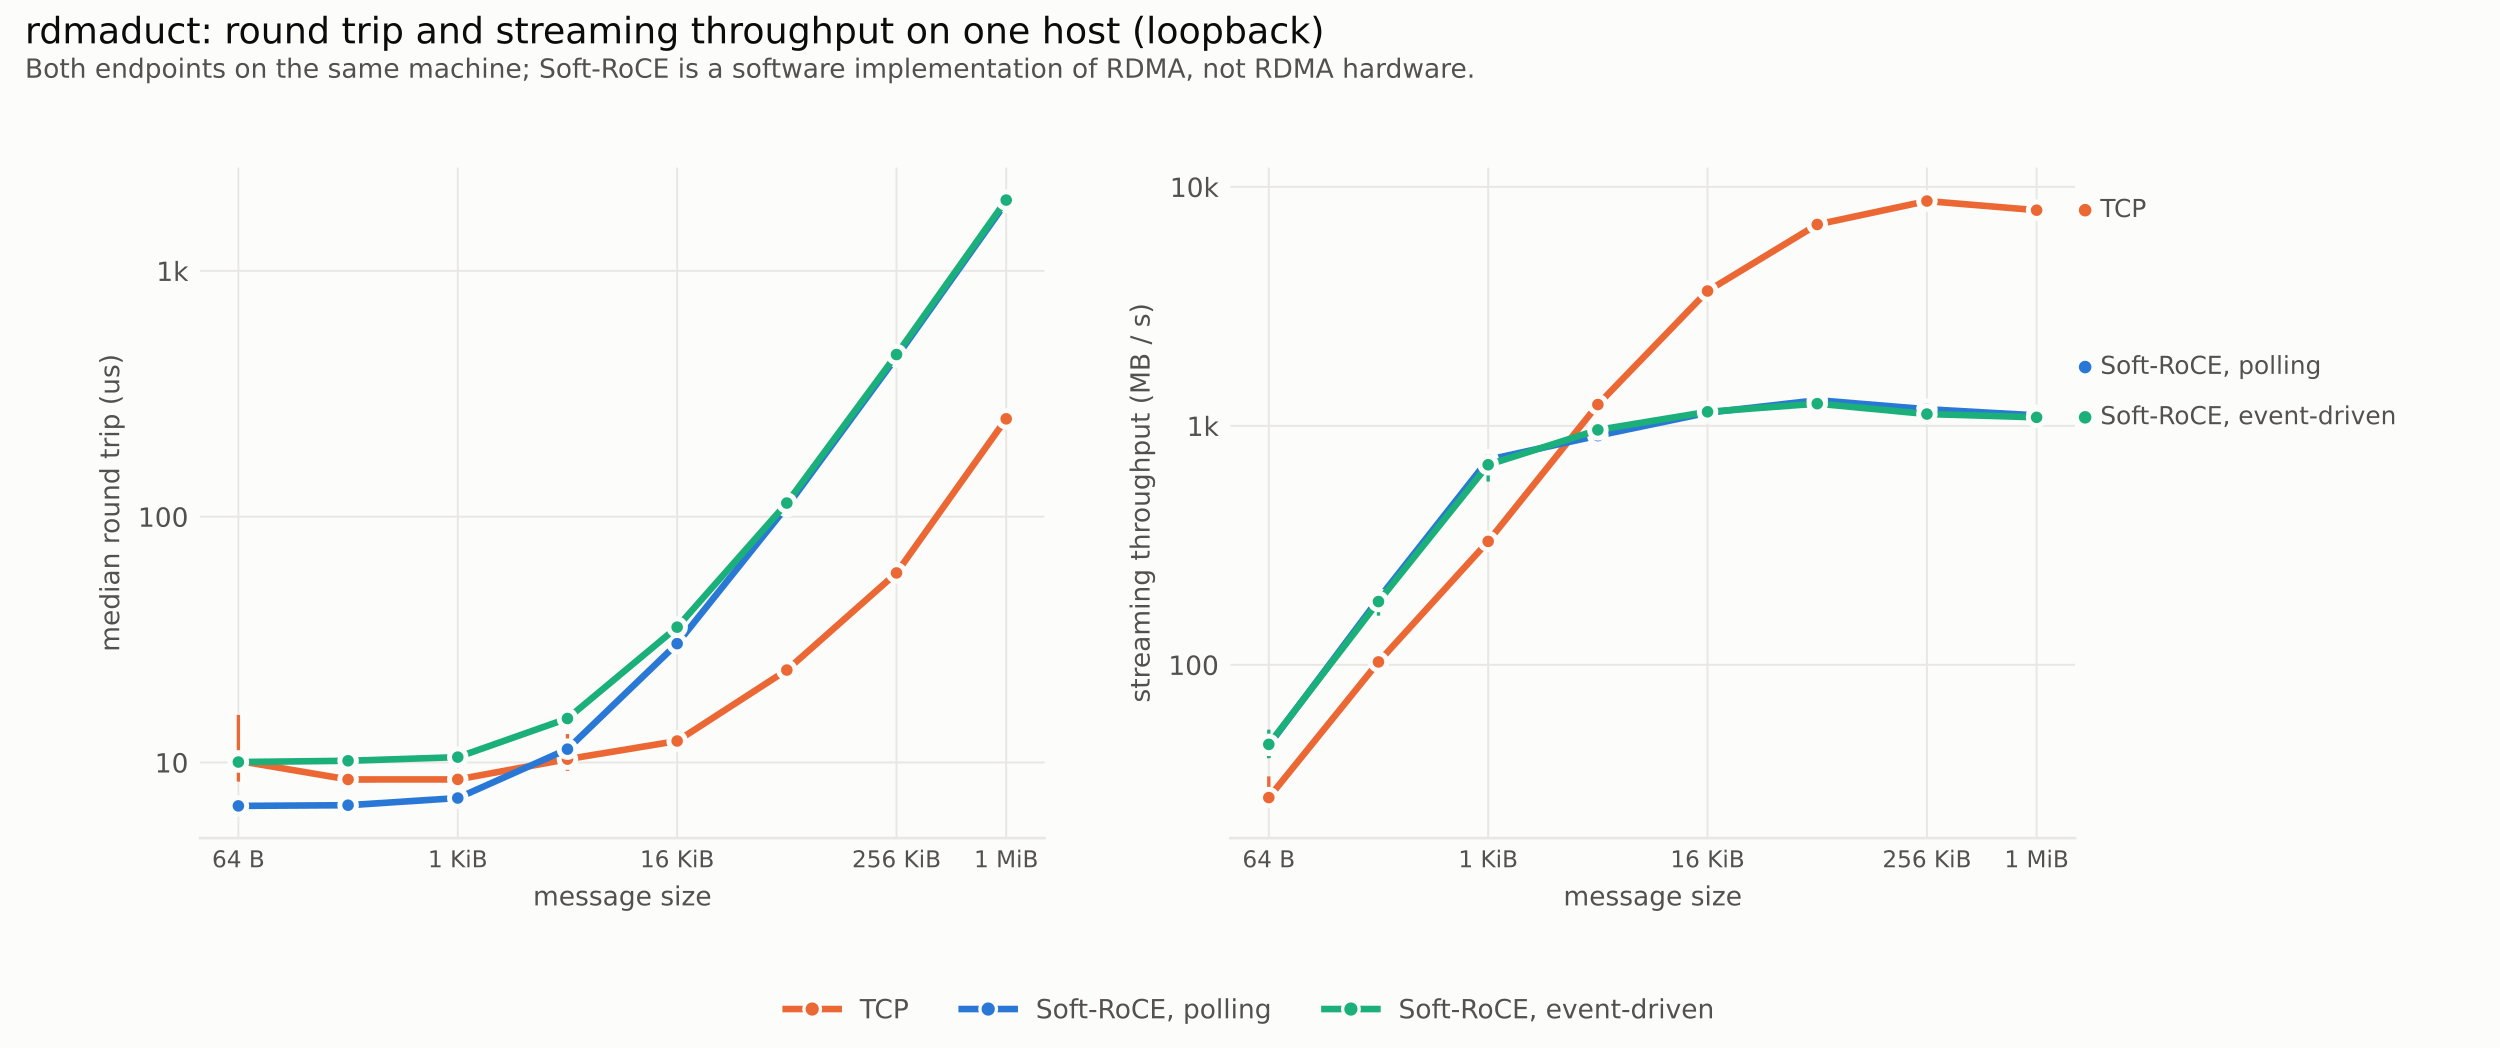
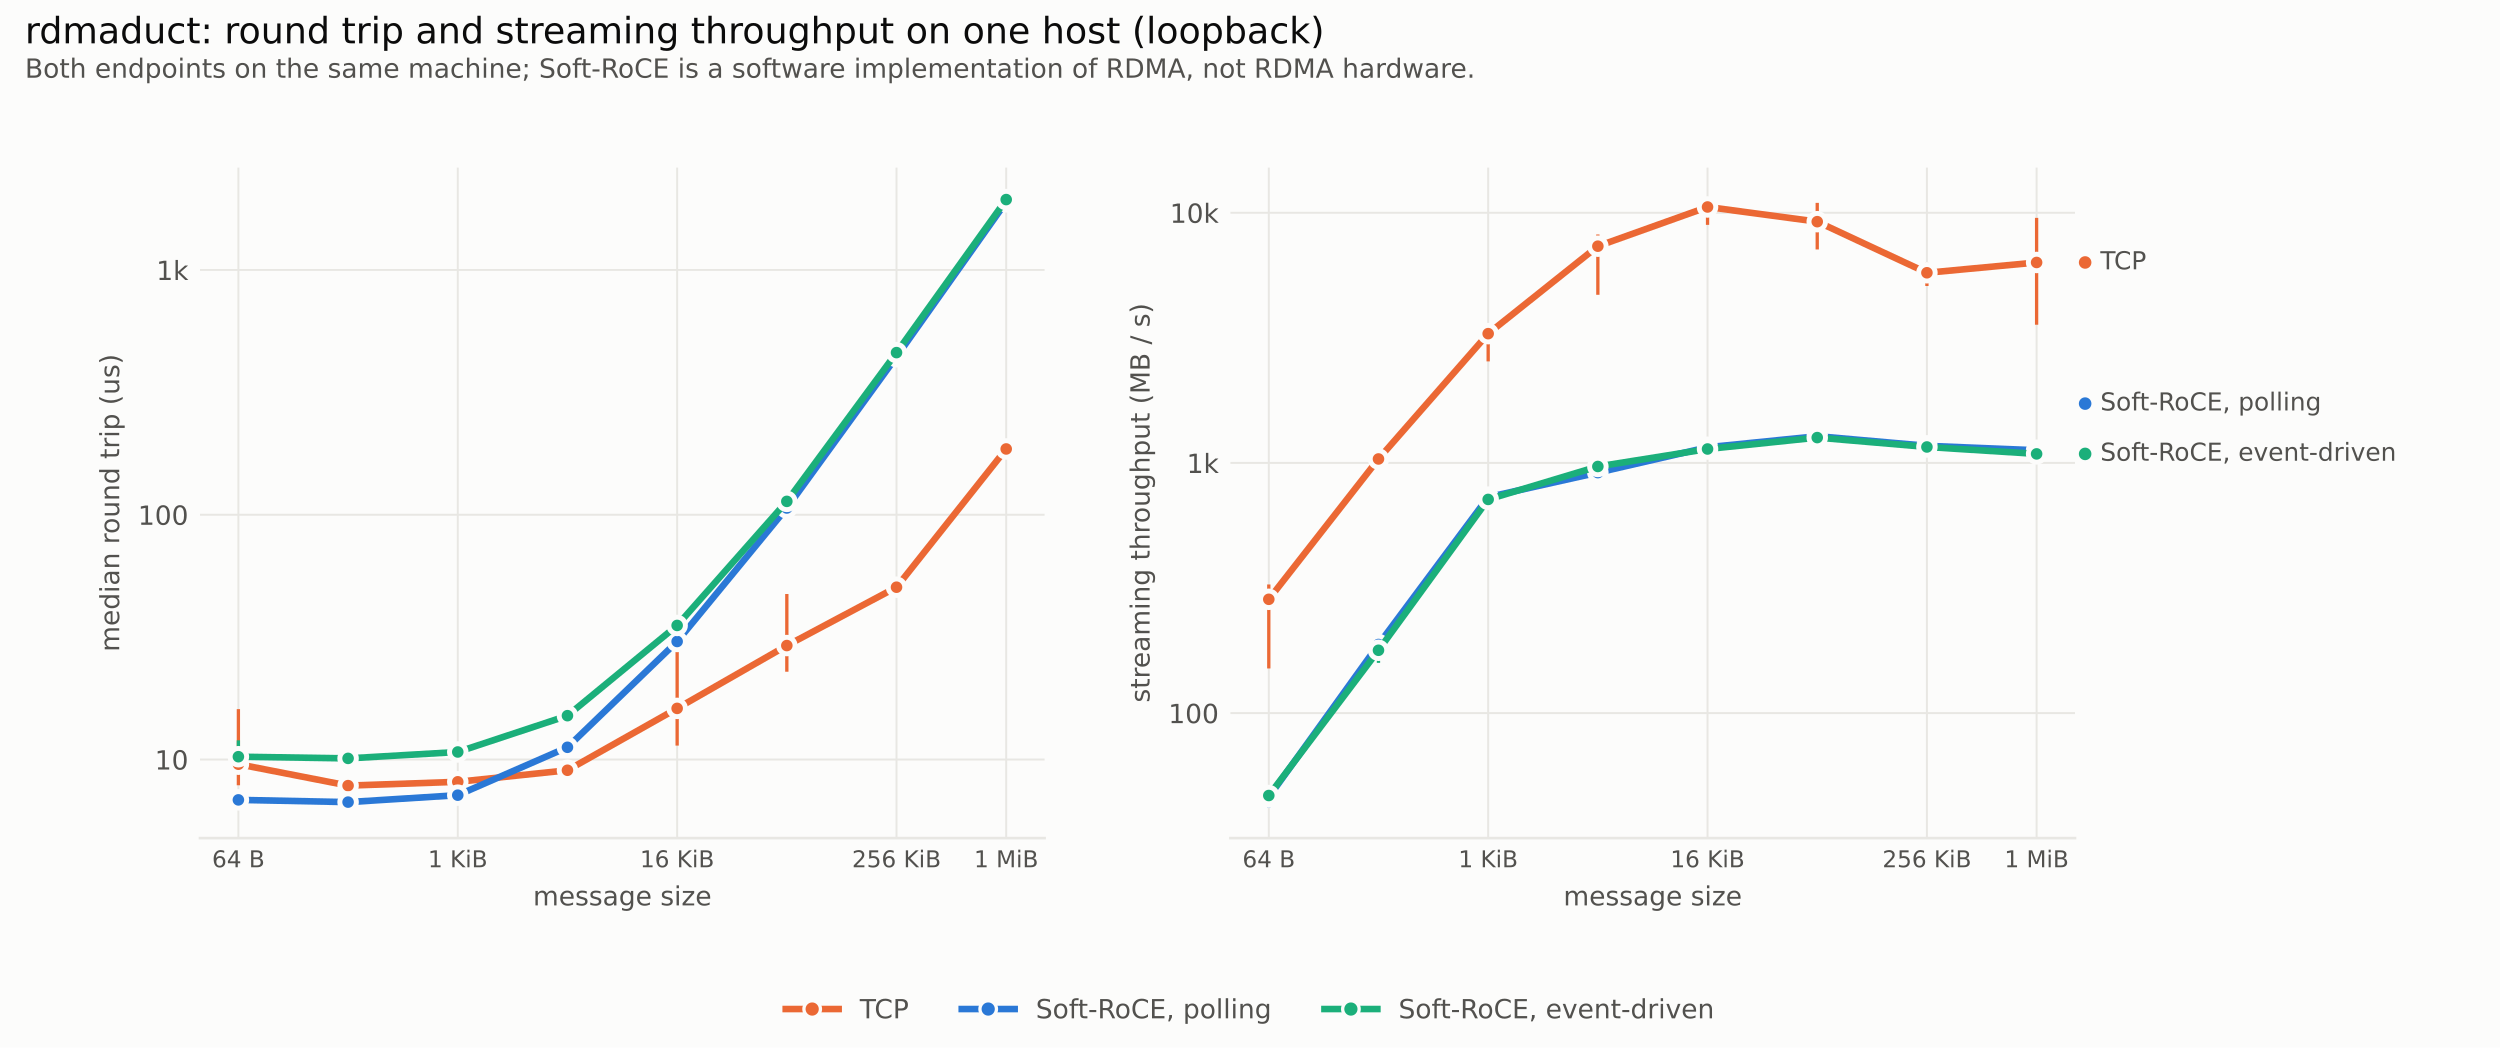
<svg xmlns="http://www.w3.org/2000/svg" xmlns:xlink="http://www.w3.org/1999/xlink" width="756pt" height="316.8pt" viewBox="0 0 756 316.8" version="1.1">
  <defs>
    <style type="text/css">*{stroke-linejoin: round; stroke-linecap: butt}</style>
  </defs>
  <g id="figure_1">
    <g id="patch_1">
      <path d="M 0 316.8  L 756 316.8  L 756 0  L 0 0  z " style="fill: #fcfcfb" />
    </g>
    <g id="axes_1">
      <g id="patch_2">
        <path d="M 60.48 253.44  L 315.885 253.44  L 315.885 50.688  L 60.48 50.688  z " style="fill: #fcfcfb" />
      </g>
      <g id="matplotlib.axis_1">
        <g id="xtick_1">
          <g id="line2d_1">
            <path d="M 72.089 253.44  L 72.089 50.688  " clip-path="url(#p0225b95021)" style="fill: none; stroke: #e8e7e3; stroke-width: 0.6; stroke-linecap: square" />
          </g>
          <g id="line2d_2" />
          <g id="text_1">
            <text style="fill: #52514e; font: 7px 'DejaVu Sans'; text-anchor: middle" x="72.089" y="262.259" transform="rotate(-0 72.08934 262.2589)">64 B</text>
          </g>
        </g>
        <g id="xtick_2">
          <g id="line2d_3">
            <path d="M 138.428 253.44  L 138.428 50.688  " clip-path="url(#p0225b95021)" style="fill: none; stroke: #e8e7e3; stroke-width: 0.6; stroke-linecap: square" />
          </g>
          <g id="line2d_4" />
          <g id="text_2">
            <text style="fill: #52514e; font: 7px 'DejaVu Sans'; text-anchor: middle" x="138.428" y="262.259" transform="rotate(-0 138.4284 262.2589)">1 KiB</text>
          </g>
        </g>
        <g id="xtick_3">
          <g id="line2d_5">
            <path d="M 204.767 253.44  L 204.767 50.688  " clip-path="url(#p0225b95021)" style="fill: none; stroke: #e8e7e3; stroke-width: 0.6; stroke-linecap: square" />
          </g>
          <g id="line2d_6" />
          <g id="text_3">
            <text style="fill: #52514e; font: 7px 'DejaVu Sans'; text-anchor: middle" x="204.767" y="262.259" transform="rotate(-0 204.7675 262.2589)">16 KiB</text>
          </g>
        </g>
        <g id="xtick_4">
          <g id="line2d_7">
            <path d="M 271.107 253.44  L 271.107 50.688  " clip-path="url(#p0225b95021)" style="fill: none; stroke: #e8e7e3; stroke-width: 0.6; stroke-linecap: square" />
          </g>
          <g id="line2d_8" />
          <g id="text_4">
            <text style="fill: #52514e; font: 7px 'DejaVu Sans'; text-anchor: middle" x="271.107" y="262.259" transform="rotate(-0 271.1065 262.2589)">256 KiB</text>
          </g>
        </g>
        <g id="xtick_5">
          <g id="line2d_9">
            <path d="M 304.276 253.44  L 304.276 50.688  " clip-path="url(#p0225b95021)" style="fill: none; stroke: #e8e7e3; stroke-width: 0.6; stroke-linecap: square" />
          </g>
          <g id="line2d_10" />
          <g id="text_5">
            <text style="fill: #52514e; font: 7px 'DejaVu Sans'; text-anchor: middle" x="304.276" y="262.259" transform="rotate(-0 304.2761 262.2589)">1 MiB</text>
          </g>
        </g>
        <g id="text_6">
          <text style="fill: #52514e; font: 8px 'DejaVu Sans'; text-anchor: middle" x="188.183" y="273.793" transform="rotate(-0 188.1827 273.7934)">message size</text>
        </g>
      </g>
      <g id="matplotlib.axis_2">
        <g id="ytick_1">
          <g id="line2d_11">
-             <path d="M 60.48 230.566  L 315.885 230.566  " clip-path="url(#p0225b95021)" style="fill: none; stroke: #e8e7e3; stroke-width: 0.6; stroke-linecap: square" />
+             <path d="M 60.48 229.676  L 315.885 229.676  " clip-path="url(#p0225b95021)" style="fill: none; stroke: #e8e7e3; stroke-width: 0.6; stroke-linecap: square" />
          </g>
          <g id="line2d_12" />
          <g id="text_7">
-             <text style="fill: #52514e; font: 8px 'DejaVu Sans'; text-anchor: end" x="56.98" y="233.606" transform="rotate(-0 56.98 233.6059)">10</text>
+             <text style="fill: #52514e; font: 8px 'DejaVu Sans'; text-anchor: end" x="56.98" y="232.715" transform="rotate(-0 56.98 232.7154)">10</text>
          </g>
        </g>
        <g id="ytick_2">
          <g id="line2d_13">
-             <path d="M 60.48 156.243  L 315.885 156.243  " clip-path="url(#p0225b95021)" style="fill: none; stroke: #e8e7e3; stroke-width: 0.6; stroke-linecap: square" />
+             <path d="M 60.48 155.657  L 315.885 155.657  " clip-path="url(#p0225b95021)" style="fill: none; stroke: #e8e7e3; stroke-width: 0.6; stroke-linecap: square" />
          </g>
          <g id="line2d_14" />
          <g id="text_8">
-             <text style="fill: #52514e; font: 8px 'DejaVu Sans'; text-anchor: end" x="56.98" y="159.283" transform="rotate(-0 56.98 159.2828)">100</text>
+             <text style="fill: #52514e; font: 8px 'DejaVu Sans'; text-anchor: end" x="56.98" y="158.696" transform="rotate(-0 56.98 158.6962)">100</text>
          </g>
        </g>
        <g id="ytick_3">
          <g id="line2d_15">
-             <path d="M 60.48 81.92  L 315.885 81.92  " clip-path="url(#p0225b95021)" style="fill: none; stroke: #e8e7e3; stroke-width: 0.6; stroke-linecap: square" />
+             <path d="M 60.48 81.638  L 315.885 81.638  " clip-path="url(#p0225b95021)" style="fill: none; stroke: #e8e7e3; stroke-width: 0.6; stroke-linecap: square" />
          </g>
          <g id="line2d_16" />
          <g id="text_9">
-             <text style="fill: #52514e; font: 8px 'DejaVu Sans'; text-anchor: end" x="56.98" y="84.96" transform="rotate(-0 56.98 84.95967)">1k</text>
+             <text style="fill: #52514e; font: 8px 'DejaVu Sans'; text-anchor: end" x="56.98" y="84.677" transform="rotate(-0 56.98 84.67698)">1k</text>
          </g>
        </g>
        <g id="text_10">
          <text style="fill: #52514e; font: 8px 'DejaVu Sans'; text-anchor: middle" x="36.046" y="152.064" transform="rotate(-90 36.04625 152.064)">median round trip (us)</text>
        </g>
      </g>
      <g id="patch_3">
        <path d="M 60.48 253.44  L 315.885 253.44  " style="fill: none; stroke: #e8e7e3; stroke-width: 0.8; stroke-linejoin: miter; stroke-linecap: square" />
      </g>
      <g id="LineCollection_1">
-         <path d="M 72.089 236.348  L 72.089 216.192  " clip-path="url(#p0225b95021)" style="fill: none; stroke: #eb6834" />
-         <path d="M 105.259 237.17  L 105.259 232.736  " clip-path="url(#p0225b95021)" style="fill: none; stroke: #eb6834" />
-         <path d="M 138.428 236.503  L 138.428 235.21  " clip-path="url(#p0225b95021)" style="fill: none; stroke: #eb6834" />
-         <path d="M 171.598 233.118  L 171.598 221.974  " clip-path="url(#p0225b95021)" style="fill: none; stroke: #eb6834" />
-         <path d="M 204.767 224.979  L 204.767 223.03  " clip-path="url(#p0225b95021)" style="fill: none; stroke: #eb6834" />
-         <path d="M 237.937 204.191  L 237.937 200.44  " clip-path="url(#p0225b95021)" style="fill: none; stroke: #eb6834" />
-         <path d="M 271.107 174.016  L 271.107 172.726  " clip-path="url(#p0225b95021)" style="fill: none; stroke: #eb6834" />
-         <path d="M 304.276 127.77  L 304.276 125.5  " clip-path="url(#p0225b95021)" style="fill: none; stroke: #eb6834" />
+         <path d="M 72.089 237.458  L 72.089 214.447  " clip-path="url(#p0225b95021)" style="fill: none; stroke: #eb6834" />
+         <path d="M 105.259 237.746  L 105.259 237.417  " clip-path="url(#p0225b95021)" style="fill: none; stroke: #eb6834" />
+         <path d="M 138.428 237.01  L 138.428 235.55  " clip-path="url(#p0225b95021)" style="fill: none; stroke: #eb6834" />
+         <path d="M 171.598 233.603  L 171.598 231.665  " clip-path="url(#p0225b95021)" style="fill: none; stroke: #eb6834" />
+         <path d="M 204.767 225.464  L 204.767 195.416  " clip-path="url(#p0225b95021)" style="fill: none; stroke: #eb6834" />
+         <path d="M 237.937 203.126  L 237.937 179.635  " clip-path="url(#p0225b95021)" style="fill: none; stroke: #eb6834" />
+         <path d="M 271.107 178.366  L 271.107 176.653  " clip-path="url(#p0225b95021)" style="fill: none; stroke: #eb6834" />
+         <path d="M 304.276 136.26  L 304.276 135.014  " clip-path="url(#p0225b95021)" style="fill: none; stroke: #eb6834" />
      </g>
      <g id="LineCollection_2">
-         <path d="M 72.089 244.224  L 72.089 243.349  " clip-path="url(#p0225b95021)" style="fill: none; stroke: #2a78d6" />
-         <path d="M 105.259 244.126  L 105.259 242.591  " clip-path="url(#p0225b95021)" style="fill: none; stroke: #2a78d6" />
-         <path d="M 138.428 242.778  L 138.428 238.421  " clip-path="url(#p0225b95021)" style="fill: none; stroke: #2a78d6" />
-         <path d="M 171.598 227.256  L 171.598 225.361  " clip-path="url(#p0225b95021)" style="fill: none; stroke: #2a78d6" />
-         <path d="M 204.767 195.138  L 204.767 193.933  " clip-path="url(#p0225b95021)" style="fill: none; stroke: #2a78d6" />
-         <path d="M 237.937 154.141  L 237.937 152.554  " clip-path="url(#p0225b95021)" style="fill: none; stroke: #2a78d6" />
-         <path d="M 271.107 108.433  L 271.107 107.127  " clip-path="url(#p0225b95021)" style="fill: none; stroke: #2a78d6" />
-         <path d="M 304.276 61.539  L 304.276 60.568  " clip-path="url(#p0225b95021)" style="fill: none; stroke: #2a78d6" />
+         <path d="M 72.089 242.985  L 72.089 240.913  " clip-path="url(#p0225b95021)" style="fill: none; stroke: #2a78d6" />
+         <path d="M 105.259 244.224  L 105.259 241.372  " clip-path="url(#p0225b95021)" style="fill: none; stroke: #2a78d6" />
+         <path d="M 138.428 241.142  L 138.428 238.838  " clip-path="url(#p0225b95021)" style="fill: none; stroke: #2a78d6" />
+         <path d="M 171.598 226.876  L 171.598 225.464  " clip-path="url(#p0225b95021)" style="fill: none; stroke: #2a78d6" />
+         <path d="M 204.767 194.424  L 204.767 193.295  " clip-path="url(#p0225b95021)" style="fill: none; stroke: #2a78d6" />
+         <path d="M 237.937 154.079  L 237.937 153.287  " clip-path="url(#p0225b95021)" style="fill: none; stroke: #2a78d6" />
+         <path d="M 271.107 108.989  L 271.107 106.815  " clip-path="url(#p0225b95021)" style="fill: none; stroke: #2a78d6" />
+         <path d="M 304.276 61.609  L 304.276 60.637  " clip-path="url(#p0225b95021)" style="fill: none; stroke: #2a78d6" />
      </g>
      <g id="LineCollection_3">
-         <path d="M 72.089 232.12  L 72.089 229.269  " clip-path="url(#p0225b95021)" style="fill: none; stroke: #1baf7a" />
-         <path d="M 105.259 230.438  L 105.259 229.738  " clip-path="url(#p0225b95021)" style="fill: none; stroke: #1baf7a" />
-         <path d="M 138.428 229.707  L 138.428 227.024  " clip-path="url(#p0225b95021)" style="fill: none; stroke: #1baf7a" />
-         <path d="M 171.598 218.219  L 171.598 215.456  " clip-path="url(#p0225b95021)" style="fill: none; stroke: #1baf7a" />
-         <path d="M 204.767 191.246  L 204.767 188.415  " clip-path="url(#p0225b95021)" style="fill: none; stroke: #1baf7a" />
-         <path d="M 237.937 153.45  L 237.937 150.232  " clip-path="url(#p0225b95021)" style="fill: none; stroke: #1baf7a" />
-         <path d="M 271.107 108.767  L 271.107 106.128  " clip-path="url(#p0225b95021)" style="fill: none; stroke: #1baf7a" />
-         <path d="M 304.276 61.015  L 304.276 59.904  " clip-path="url(#p0225b95021)" style="fill: none; stroke: #1baf7a" />
+         <path d="M 72.089 231.871  L 72.089 223.869  " clip-path="url(#p0225b95021)" style="fill: none; stroke: #1baf7a" />
+         <path d="M 105.259 230.129  L 105.259 228.57  " clip-path="url(#p0225b95021)" style="fill: none; stroke: #1baf7a" />
+         <path d="M 138.428 228.788  L 138.428 225.918  " clip-path="url(#p0225b95021)" style="fill: none; stroke: #1baf7a" />
+         <path d="M 171.598 216.922  L 171.598 215.713  " clip-path="url(#p0225b95021)" style="fill: none; stroke: #1baf7a" />
+         <path d="M 204.767 190.035  L 204.767 188.508  " clip-path="url(#p0225b95021)" style="fill: none; stroke: #1baf7a" />
+         <path d="M 237.937 152.311  L 237.937 150.717  " clip-path="url(#p0225b95021)" style="fill: none; stroke: #1baf7a" />
+         <path d="M 271.107 107.454  L 271.107 105.843  " clip-path="url(#p0225b95021)" style="fill: none; stroke: #1baf7a" />
+         <path d="M 304.276 60.815  L 304.276 59.904  " clip-path="url(#p0225b95021)" style="fill: none; stroke: #1baf7a" />
      </g>
      <g id="line2d_17">
-         <path d="M 72.089 230.086  L 105.259 235.714  L 138.428 235.691  L 171.598 229.562  L 204.767 224.079  L 237.937 202.624  L 271.107 173.257  L 304.276 126.657  " clip-path="url(#p0225b95021)" style="fill: none; stroke: #eb6834; stroke-width: 2; stroke-linecap: square" />
+         <path d="M 72.089 231.096  L 105.259 237.573  L 138.428 236.418  L 171.598 232.928  L 204.767 214.216  L 237.937 195.216  L 271.107 177.572  L 304.276 135.765  " clip-path="url(#p0225b95021)" style="fill: none; stroke: #eb6834; stroke-width: 2; stroke-linecap: square" />
        <defs>
          <path id="mbe585dbcda" d="M 0 2.5  C 0.663 2.5 1.299 2.237 1.768 1.768  C 2.237 1.299 2.5 0.663 2.5 0  C 2.5 -0.663 2.237 -1.299 1.768 -1.768  C 1.299 -2.237 0.663 -2.5 0 -2.5  C -0.663 -2.5 -1.299 -2.237 -1.768 -1.768  C -2.237 -1.299 -2.5 -0.663 -2.5 0  C -2.5 0.663 -2.237 1.299 -1.768 1.768  C -1.299 2.237 -0.663 2.5 0 2.5  z " style="stroke: #fcfcfb; stroke-width: 1.5" />
        </defs>
        <g clip-path="url(#p0225b95021)">
-           <use xlink:href="#mbe585dbcda" x="72.089" y="230.086" style="fill: #eb6834; stroke: #fcfcfb; stroke-width: 1.5" />
-           <use xlink:href="#mbe585dbcda" x="105.259" y="235.714" style="fill: #eb6834; stroke: #fcfcfb; stroke-width: 1.5" />
-           <use xlink:href="#mbe585dbcda" x="138.428" y="235.691" style="fill: #eb6834; stroke: #fcfcfb; stroke-width: 1.5" />
-           <use xlink:href="#mbe585dbcda" x="171.598" y="229.562" style="fill: #eb6834; stroke: #fcfcfb; stroke-width: 1.5" />
-           <use xlink:href="#mbe585dbcda" x="204.767" y="224.079" style="fill: #eb6834; stroke: #fcfcfb; stroke-width: 1.5" />
-           <use xlink:href="#mbe585dbcda" x="237.937" y="202.624" style="fill: #eb6834; stroke: #fcfcfb; stroke-width: 1.5" />
-           <use xlink:href="#mbe585dbcda" x="271.107" y="173.257" style="fill: #eb6834; stroke: #fcfcfb; stroke-width: 1.5" />
-           <use xlink:href="#mbe585dbcda" x="304.276" y="126.657" style="fill: #eb6834; stroke: #fcfcfb; stroke-width: 1.5" />
+           <use xlink:href="#mbe585dbcda" x="72.089" y="231.096" style="fill: #eb6834; stroke: #fcfcfb; stroke-width: 1.5" />
+           <use xlink:href="#mbe585dbcda" x="105.259" y="237.573" style="fill: #eb6834; stroke: #fcfcfb; stroke-width: 1.5" />
+           <use xlink:href="#mbe585dbcda" x="138.428" y="236.418" style="fill: #eb6834; stroke: #fcfcfb; stroke-width: 1.5" />
+           <use xlink:href="#mbe585dbcda" x="171.598" y="232.928" style="fill: #eb6834; stroke: #fcfcfb; stroke-width: 1.5" />
+           <use xlink:href="#mbe585dbcda" x="204.767" y="214.216" style="fill: #eb6834; stroke: #fcfcfb; stroke-width: 1.5" />
+           <use xlink:href="#mbe585dbcda" x="237.937" y="195.216" style="fill: #eb6834; stroke: #fcfcfb; stroke-width: 1.5" />
+           <use xlink:href="#mbe585dbcda" x="271.107" y="177.572" style="fill: #eb6834; stroke: #fcfcfb; stroke-width: 1.5" />
+           <use xlink:href="#mbe585dbcda" x="304.276" y="135.765" style="fill: #eb6834; stroke: #fcfcfb; stroke-width: 1.5" />
        </g>
      </g>
      <g id="line2d_18">
-         <path d="M 72.089 243.706  L 105.259 243.493  L 138.428 241.323  L 171.598 226.547  L 204.767 194.638  L 237.937 153.185  L 271.107 107.965  L 304.276 61.185  " clip-path="url(#p0225b95021)" style="fill: none; stroke: #2a78d6; stroke-width: 2; stroke-linecap: square" />
+         <path d="M 72.089 241.885  L 105.259 242.559  L 138.428 240.46  L 171.598 225.981  L 204.767 193.985  L 237.937 153.619  L 271.107 107.876  L 304.276 61.033  " clip-path="url(#p0225b95021)" style="fill: none; stroke: #2a78d6; stroke-width: 2; stroke-linecap: square" />
        <defs>
          <path id="m7a1b15f23d" d="M 0 2.5  C 0.663 2.5 1.299 2.237 1.768 1.768  C 2.237 1.299 2.5 0.663 2.5 0  C 2.5 -0.663 2.237 -1.299 1.768 -1.768  C 1.299 -2.237 0.663 -2.5 0 -2.5  C -0.663 -2.5 -1.299 -2.237 -1.768 -1.768  C -2.237 -1.299 -2.5 -0.663 -2.5 0  C -2.5 0.663 -2.237 1.299 -1.768 1.768  C -1.299 2.237 -0.663 2.5 0 2.5  z " style="stroke: #fcfcfb; stroke-width: 1.5" />
        </defs>
        <g clip-path="url(#p0225b95021)">
-           <use xlink:href="#m7a1b15f23d" x="72.089" y="243.706" style="fill: #2a78d6; stroke: #fcfcfb; stroke-width: 1.5" />
-           <use xlink:href="#m7a1b15f23d" x="105.259" y="243.493" style="fill: #2a78d6; stroke: #fcfcfb; stroke-width: 1.5" />
-           <use xlink:href="#m7a1b15f23d" x="138.428" y="241.323" style="fill: #2a78d6; stroke: #fcfcfb; stroke-width: 1.5" />
-           <use xlink:href="#m7a1b15f23d" x="171.598" y="226.547" style="fill: #2a78d6; stroke: #fcfcfb; stroke-width: 1.5" />
-           <use xlink:href="#m7a1b15f23d" x="204.767" y="194.638" style="fill: #2a78d6; stroke: #fcfcfb; stroke-width: 1.5" />
-           <use xlink:href="#m7a1b15f23d" x="237.937" y="153.185" style="fill: #2a78d6; stroke: #fcfcfb; stroke-width: 1.5" />
-           <use xlink:href="#m7a1b15f23d" x="271.107" y="107.965" style="fill: #2a78d6; stroke: #fcfcfb; stroke-width: 1.5" />
-           <use xlink:href="#m7a1b15f23d" x="304.276" y="61.185" style="fill: #2a78d6; stroke: #fcfcfb; stroke-width: 1.5" />
+           <use xlink:href="#m7a1b15f23d" x="72.089" y="241.885" style="fill: #2a78d6; stroke: #fcfcfb; stroke-width: 1.5" />
+           <use xlink:href="#m7a1b15f23d" x="105.259" y="242.559" style="fill: #2a78d6; stroke: #fcfcfb; stroke-width: 1.5" />
+           <use xlink:href="#m7a1b15f23d" x="138.428" y="240.46" style="fill: #2a78d6; stroke: #fcfcfb; stroke-width: 1.5" />
+           <use xlink:href="#m7a1b15f23d" x="171.598" y="225.981" style="fill: #2a78d6; stroke: #fcfcfb; stroke-width: 1.5" />
+           <use xlink:href="#m7a1b15f23d" x="204.767" y="193.985" style="fill: #2a78d6; stroke: #fcfcfb; stroke-width: 1.5" />
+           <use xlink:href="#m7a1b15f23d" x="237.937" y="153.619" style="fill: #2a78d6; stroke: #fcfcfb; stroke-width: 1.5" />
+           <use xlink:href="#m7a1b15f23d" x="271.107" y="107.876" style="fill: #2a78d6; stroke: #fcfcfb; stroke-width: 1.5" />
+           <use xlink:href="#m7a1b15f23d" x="304.276" y="61.033" style="fill: #2a78d6; stroke: #fcfcfb; stroke-width: 1.5" />
        </g>
      </g>
      <g id="line2d_19">
-         <path d="M 72.089 230.438  L 105.259 230.06  L 138.428 228.955  L 171.598 217.273  L 204.767 189.654  L 237.937 152.122  L 271.107 107.213  L 304.276 60.502  " clip-path="url(#p0225b95021)" style="fill: none; stroke: #1baf7a; stroke-width: 2; stroke-linecap: square" />
+         <path d="M 72.089 228.826  L 105.259 229.337  L 138.428 227.399  L 171.598 216.42  L 204.767 189.134  L 237.937 151.617  L 271.107 106.629  L 304.276 60.353  " clip-path="url(#p0225b95021)" style="fill: none; stroke: #1baf7a; stroke-width: 2; stroke-linecap: square" />
        <defs>
          <path id="m69849cfc25" d="M 0 2.5  C 0.663 2.5 1.299 2.237 1.768 1.768  C 2.237 1.299 2.5 0.663 2.5 0  C 2.5 -0.663 2.237 -1.299 1.768 -1.768  C 1.299 -2.237 0.663 -2.5 0 -2.5  C -0.663 -2.5 -1.299 -2.237 -1.768 -1.768  C -2.237 -1.299 -2.5 -0.663 -2.5 0  C -2.5 0.663 -2.237 1.299 -1.768 1.768  C -1.299 2.237 -0.663 2.5 0 2.5  z " style="stroke: #fcfcfb; stroke-width: 1.5" />
        </defs>
        <g clip-path="url(#p0225b95021)">
-           <use xlink:href="#m69849cfc25" x="72.089" y="230.438" style="fill: #1baf7a; stroke: #fcfcfb; stroke-width: 1.5" />
-           <use xlink:href="#m69849cfc25" x="105.259" y="230.06" style="fill: #1baf7a; stroke: #fcfcfb; stroke-width: 1.5" />
-           <use xlink:href="#m69849cfc25" x="138.428" y="228.955" style="fill: #1baf7a; stroke: #fcfcfb; stroke-width: 1.5" />
-           <use xlink:href="#m69849cfc25" x="171.598" y="217.273" style="fill: #1baf7a; stroke: #fcfcfb; stroke-width: 1.5" />
-           <use xlink:href="#m69849cfc25" x="204.767" y="189.654" style="fill: #1baf7a; stroke: #fcfcfb; stroke-width: 1.5" />
-           <use xlink:href="#m69849cfc25" x="237.937" y="152.122" style="fill: #1baf7a; stroke: #fcfcfb; stroke-width: 1.5" />
-           <use xlink:href="#m69849cfc25" x="271.107" y="107.213" style="fill: #1baf7a; stroke: #fcfcfb; stroke-width: 1.5" />
-           <use xlink:href="#m69849cfc25" x="304.276" y="60.502" style="fill: #1baf7a; stroke: #fcfcfb; stroke-width: 1.5" />
+           <use xlink:href="#m69849cfc25" x="72.089" y="228.826" style="fill: #1baf7a; stroke: #fcfcfb; stroke-width: 1.5" />
+           <use xlink:href="#m69849cfc25" x="105.259" y="229.337" style="fill: #1baf7a; stroke: #fcfcfb; stroke-width: 1.5" />
+           <use xlink:href="#m69849cfc25" x="138.428" y="227.399" style="fill: #1baf7a; stroke: #fcfcfb; stroke-width: 1.5" />
+           <use xlink:href="#m69849cfc25" x="171.598" y="216.42" style="fill: #1baf7a; stroke: #fcfcfb; stroke-width: 1.5" />
+           <use xlink:href="#m69849cfc25" x="204.767" y="189.134" style="fill: #1baf7a; stroke: #fcfcfb; stroke-width: 1.5" />
+           <use xlink:href="#m69849cfc25" x="237.937" y="151.617" style="fill: #1baf7a; stroke: #fcfcfb; stroke-width: 1.5" />
+           <use xlink:href="#m69849cfc25" x="271.107" y="106.629" style="fill: #1baf7a; stroke: #fcfcfb; stroke-width: 1.5" />
+           <use xlink:href="#m69849cfc25" x="304.276" y="60.353" style="fill: #1baf7a; stroke: #fcfcfb; stroke-width: 1.5" />
        </g>
      </g>
    </g>
    <g id="axes_2">
      <g id="patch_4">
        <path d="M 372.075 253.44  L 627.48 253.44  L 627.48 50.688  L 372.075 50.688  z " style="fill: #fcfcfb" />
      </g>
      <g id="matplotlib.axis_3">
        <g id="xtick_6">
          <g id="line2d_20">
            <path d="M 383.684 253.44  L 383.684 50.688  " clip-path="url(#p8bcc174e49)" style="fill: none; stroke: #e8e7e3; stroke-width: 0.6; stroke-linecap: square" />
          </g>
          <g id="line2d_21" />
          <g id="text_11">
            <text style="fill: #52514e; font: 7px 'DejaVu Sans'; text-anchor: middle" x="383.684" y="262.259" transform="rotate(-0 383.6839 262.2589)">64 B</text>
          </g>
        </g>
        <g id="xtick_7">
          <g id="line2d_22">
            <path d="M 450.023 253.44  L 450.023 50.688  " clip-path="url(#p8bcc174e49)" style="fill: none; stroke: #e8e7e3; stroke-width: 0.6; stroke-linecap: square" />
          </g>
          <g id="line2d_23" />
          <g id="text_12">
            <text style="fill: #52514e; font: 7px 'DejaVu Sans'; text-anchor: middle" x="450.023" y="262.259" transform="rotate(-0 450.023 262.2589)">1 KiB</text>
          </g>
        </g>
        <g id="xtick_8">
          <g id="line2d_24">
            <path d="M 516.362 253.44  L 516.362 50.688  " clip-path="url(#p8bcc174e49)" style="fill: none; stroke: #e8e7e3; stroke-width: 0.6; stroke-linecap: square" />
          </g>
          <g id="line2d_25" />
          <g id="text_13">
            <text style="fill: #52514e; font: 7px 'DejaVu Sans'; text-anchor: middle" x="516.362" y="262.259" transform="rotate(-0 516.3621 262.2589)">16 KiB</text>
          </g>
        </g>
        <g id="xtick_9">
          <g id="line2d_26">
            <path d="M 582.701 253.44  L 582.701 50.688  " clip-path="url(#p8bcc174e49)" style="fill: none; stroke: #e8e7e3; stroke-width: 0.6; stroke-linecap: square" />
          </g>
          <g id="line2d_27" />
          <g id="text_14">
            <text style="fill: #52514e; font: 7px 'DejaVu Sans'; text-anchor: middle" x="582.701" y="262.259" transform="rotate(-0 582.7011 262.2589)">256 KiB</text>
          </g>
        </g>
        <g id="xtick_10">
          <g id="line2d_28">
            <path d="M 615.871 253.44  L 615.871 50.688  " clip-path="url(#p8bcc174e49)" style="fill: none; stroke: #e8e7e3; stroke-width: 0.6; stroke-linecap: square" />
          </g>
          <g id="line2d_29" />
          <g id="text_15">
            <text style="fill: #52514e; font: 7px 'DejaVu Sans'; text-anchor: middle" x="615.871" y="262.259" transform="rotate(-0 615.8707 262.2589)">1 MiB</text>
          </g>
        </g>
        <g id="text_16">
          <text style="fill: #52514e; font: 8px 'DejaVu Sans'; text-anchor: middle" x="499.777" y="273.793" transform="rotate(-0 499.7773 273.7934)">message size</text>
        </g>
      </g>
      <g id="matplotlib.axis_4">
        <g id="ytick_4">
          <g id="line2d_30">
-             <path d="M 372.075 201.043  L 627.48 201.043  " clip-path="url(#p8bcc174e49)" style="fill: none; stroke: #e8e7e3; stroke-width: 0.6; stroke-linecap: square" />
+             <path d="M 372.075 215.637  L 627.48 215.637  " clip-path="url(#p8bcc174e49)" style="fill: none; stroke: #e8e7e3; stroke-width: 0.6; stroke-linecap: square" />
          </g>
          <g id="line2d_31" />
          <g id="text_17">
-             <text style="fill: #52514e; font: 8px 'DejaVu Sans'; text-anchor: end" x="368.575" y="204.082" transform="rotate(-0 368.5746 204.0824)">100</text>
+             <text style="fill: #52514e; font: 8px 'DejaVu Sans'; text-anchor: end" x="368.575" y="218.677" transform="rotate(-0 368.5746 218.6768)">100</text>
          </g>
        </g>
        <g id="ytick_5">
          <g id="line2d_32">
-             <path d="M 372.075 128.782  L 627.48 128.782  " clip-path="url(#p8bcc174e49)" style="fill: none; stroke: #e8e7e3; stroke-width: 0.6; stroke-linecap: square" />
+             <path d="M 372.075 139.989  L 627.48 139.989  " clip-path="url(#p8bcc174e49)" style="fill: none; stroke: #e8e7e3; stroke-width: 0.6; stroke-linecap: square" />
          </g>
          <g id="line2d_33" />
          <g id="text_18">
-             <text style="fill: #52514e; font: 8px 'DejaVu Sans'; text-anchor: end" x="368.575" y="131.821" transform="rotate(-0 368.5746 131.821)">1k</text>
+             <text style="fill: #52514e; font: 8px 'DejaVu Sans'; text-anchor: end" x="368.575" y="143.029" transform="rotate(-0 368.5746 143.0288)">1k</text>
          </g>
        </g>
        <g id="ytick_6">
          <g id="line2d_34">
-             <path d="M 372.075 56.52  L 627.48 56.52  " clip-path="url(#p8bcc174e49)" style="fill: none; stroke: #e8e7e3; stroke-width: 0.6; stroke-linecap: square" />
+             <path d="M 372.075 64.341  L 627.48 64.341  " clip-path="url(#p8bcc174e49)" style="fill: none; stroke: #e8e7e3; stroke-width: 0.6; stroke-linecap: square" />
          </g>
          <g id="line2d_35" />
          <g id="text_19">
-             <text style="fill: #52514e; font: 8px 'DejaVu Sans'; text-anchor: end" x="368.575" y="59.56" transform="rotate(-0 368.5746 59.55954)">10k</text>
+             <text style="fill: #52514e; font: 8px 'DejaVu Sans'; text-anchor: end" x="368.575" y="67.381" transform="rotate(-0 368.5746 67.38087)">10k</text>
          </g>
        </g>
        <g id="text_20">
          <text style="fill: #52514e; font: 8px 'DejaVu Sans'; text-anchor: middle" x="347.641" y="152.064" transform="rotate(-90 347.6408 152.064)">streaming throughput (MB / s)</text>
        </g>
      </g>
      <g id="line2d_36">
        <defs>
          <path id="m032cff338b" d="M 0 2.5  C 0.663 2.5 1.299 2.237 1.768 1.768  C 2.237 1.299 2.5 0.663 2.5 0  C 2.5 -0.663 2.237 -1.299 1.768 -1.768  C 1.299 -2.237 0.663 -2.5 0 -2.5  C -0.663 -2.5 -1.299 -2.237 -1.768 -1.768  C -2.237 -1.299 -2.5 -0.663 -2.5 0  C -2.5 0.663 -2.237 1.299 -1.768 1.768  C -1.299 2.237 -0.663 2.5 0 2.5  z " style="stroke: #fcfcfb; stroke-width: 1.2" />
        </defs>
        <g>
-           <use xlink:href="#m032cff338b" x="630.545" y="126.205" style="fill: #1baf7a; stroke: #fcfcfb; stroke-width: 1.2" />
+           <use xlink:href="#m032cff338b" x="630.545" y="137.258" style="fill: #1baf7a; stroke: #fcfcfb; stroke-width: 1.2" />
        </g>
      </g>
      <g id="line2d_37">
        <defs>
          <path id="m799576cf09" d="M 0 2.5  C 0.663 2.5 1.299 2.237 1.768 1.768  C 2.237 1.299 2.5 0.663 2.5 0  C 2.5 -0.663 2.237 -1.299 1.768 -1.768  C 1.299 -2.237 0.663 -2.5 0 -2.5  C -0.663 -2.5 -1.299 -2.237 -1.768 -1.768  C -2.237 -1.299 -2.5 -0.663 -2.5 0  C -2.5 0.663 -2.237 1.299 -1.768 1.768  C -1.299 2.237 -0.663 2.5 0 2.5  z " style="stroke: #fcfcfb; stroke-width: 1.2" />
        </defs>
        <g>
-           <use xlink:href="#m799576cf09" x="630.545" y="110.999" style="fill: #2a78d6; stroke: #fcfcfb; stroke-width: 1.2" />
+           <use xlink:href="#m799576cf09" x="630.545" y="122.052" style="fill: #2a78d6; stroke: #fcfcfb; stroke-width: 1.2" />
        </g>
      </g>
      <g id="line2d_38">
        <defs>
          <path id="m829fdef6c4" d="M 0 2.5  C 0.663 2.5 1.299 2.237 1.768 1.768  C 2.237 1.299 2.5 0.663 2.5 0  C 2.5 -0.663 2.237 -1.299 1.768 -1.768  C 1.299 -2.237 0.663 -2.5 0 -2.5  C -0.663 -2.5 -1.299 -2.237 -1.768 -1.768  C -2.237 -1.299 -2.5 -0.663 -2.5 0  C -2.5 0.663 -2.237 1.299 -1.768 1.768  C -1.299 2.237 -0.663 2.5 0 2.5  z " style="stroke: #fcfcfb; stroke-width: 1.2" />
        </defs>
        <g>
-           <use xlink:href="#m829fdef6c4" x="630.545" y="63.561" style="fill: #eb6834; stroke: #fcfcfb; stroke-width: 1.2" />
+           <use xlink:href="#m829fdef6c4" x="630.545" y="79.371" style="fill: #eb6834; stroke: #fcfcfb; stroke-width: 1.2" />
        </g>
      </g>
      <g id="patch_5">
        <path d="M 372.075 253.44  L 627.48 253.44  " style="fill: none; stroke: #e8e7e3; stroke-width: 0.8; stroke-linejoin: miter; stroke-linecap: square" />
      </g>
      <g id="LineCollection_4">
-         <path d="M 383.684 244.224  L 383.684 234.779  " clip-path="url(#p8bcc174e49)" style="fill: none; stroke: #eb6834" />
-         <path d="M 416.853 200.382  L 416.853 199.749  " clip-path="url(#p8bcc174e49)" style="fill: none; stroke: #eb6834" />
-         <path d="M 450.023 164.621  L 450.023 161.864  " clip-path="url(#p8bcc174e49)" style="fill: none; stroke: #eb6834" />
-         <path d="M 483.193 123.289  L 483.193 120.535  " clip-path="url(#p8bcc174e49)" style="fill: none; stroke: #eb6834" />
-         <path d="M 516.362 90.751  L 516.362 86.511  " clip-path="url(#p8bcc174e49)" style="fill: none; stroke: #eb6834" />
-         <path d="M 549.532 70.385  L 549.532 66.26  " clip-path="url(#p8bcc174e49)" style="fill: none; stroke: #eb6834" />
-         <path d="M 582.701 62.384  L 582.701 59.904  " clip-path="url(#p8bcc174e49)" style="fill: none; stroke: #eb6834" />
-         <path d="M 615.871 64.513  L 615.871 62.506  " clip-path="url(#p8bcc174e49)" style="fill: none; stroke: #eb6834" />
+         <path d="M 383.684 202.15  L 383.684 176.735  " clip-path="url(#p8bcc174e49)" style="fill: none; stroke: #eb6834" />
+         <path d="M 416.853 139.582  L 416.853 138.443  " clip-path="url(#p8bcc174e49)" style="fill: none; stroke: #eb6834" />
+         <path d="M 450.023 109.279  L 450.023 98.386  " clip-path="url(#p8bcc174e49)" style="fill: none; stroke: #eb6834" />
+         <path d="M 483.193 89.151  L 483.193 70.909  " clip-path="url(#p8bcc174e49)" style="fill: none; stroke: #eb6834" />
+         <path d="M 516.362 67.992  L 516.362 59.904  " clip-path="url(#p8bcc174e49)" style="fill: none; stroke: #eb6834" />
+         <path d="M 549.532 75.444  L 549.532 61.357  " clip-path="url(#p8bcc174e49)" style="fill: none; stroke: #eb6834" />
+         <path d="M 582.701 86.485  L 582.701 79.384  " clip-path="url(#p8bcc174e49)" style="fill: none; stroke: #eb6834" />
+         <path d="M 615.871 98.194  L 615.871 65.891  " clip-path="url(#p8bcc174e49)" style="fill: none; stroke: #eb6834" />
      </g>
      <g id="LineCollection_5">
-         <path d="M 383.684 229.17  L 383.684 223.552  " clip-path="url(#p8bcc174e49)" style="fill: none; stroke: #2a78d6" />
-         <path d="M 416.853 182.482  L 416.853 180.028  " clip-path="url(#p8bcc174e49)" style="fill: none; stroke: #2a78d6" />
-         <path d="M 450.023 141.637  L 450.023 136.475  " clip-path="url(#p8bcc174e49)" style="fill: none; stroke: #2a78d6" />
-         <path d="M 483.193 133.207  L 483.193 130.618  " clip-path="url(#p8bcc174e49)" style="fill: none; stroke: #2a78d6" />
-         <path d="M 516.362 125.716  L 516.362 123.216  " clip-path="url(#p8bcc174e49)" style="fill: none; stroke: #2a78d6" />
-         <path d="M 549.532 121.826  L 549.532 120.674  " clip-path="url(#p8bcc174e49)" style="fill: none; stroke: #2a78d6" />
-         <path d="M 582.701 125.2  L 582.701 122.614  " clip-path="url(#p8bcc174e49)" style="fill: none; stroke: #2a78d6" />
-         <path d="M 615.871 127.236  L 615.871 124.861  " clip-path="url(#p8bcc174e49)" style="fill: none; stroke: #2a78d6" />
+         <path d="M 383.684 244.224  L 383.684 238.813  " clip-path="url(#p8bcc174e49)" style="fill: none; stroke: #2a78d6" />
+         <path d="M 416.853 195.978  L 416.853 193.567  " clip-path="url(#p8bcc174e49)" style="fill: none; stroke: #2a78d6" />
+         <path d="M 450.023 151.039  L 450.023 149.216  " clip-path="url(#p8bcc174e49)" style="fill: none; stroke: #2a78d6" />
+         <path d="M 483.193 143.116  L 483.193 142.676  " clip-path="url(#p8bcc174e49)" style="fill: none; stroke: #2a78d6" />
+         <path d="M 516.362 135.708  L 516.362 134.61  " clip-path="url(#p8bcc174e49)" style="fill: none; stroke: #2a78d6" />
+         <path d="M 549.532 133.362  L 549.532 130.811  " clip-path="url(#p8bcc174e49)" style="fill: none; stroke: #2a78d6" />
+         <path d="M 582.701 136.479  L 582.701 133.379  " clip-path="url(#p8bcc174e49)" style="fill: none; stroke: #2a78d6" />
+         <path d="M 615.871 137.408  L 615.871 135.316  " clip-path="url(#p8bcc174e49)" style="fill: none; stroke: #2a78d6" />
      </g>
      <g id="LineCollection_6">
-         <path d="M 383.684 229.308  L 383.684 220.643  " clip-path="url(#p8bcc174e49)" style="fill: none; stroke: #1baf7a" />
-         <path d="M 416.853 186.177  L 416.853 179.947  " clip-path="url(#p8bcc174e49)" style="fill: none; stroke: #1baf7a" />
-         <path d="M 450.023 145.609  L 450.023 138.662  " clip-path="url(#p8bcc174e49)" style="fill: none; stroke: #1baf7a" />
-         <path d="M 483.193 130.785  L 483.193 129.437  " clip-path="url(#p8bcc174e49)" style="fill: none; stroke: #1baf7a" />
-         <path d="M 516.362 124.797  L 516.362 124.307  " clip-path="url(#p8bcc174e49)" style="fill: none; stroke: #1baf7a" />
-         <path d="M 549.532 123.308  L 549.532 121.384  " clip-path="url(#p8bcc174e49)" style="fill: none; stroke: #1baf7a" />
-         <path d="M 582.701 128.29  L 582.701 122.676  " clip-path="url(#p8bcc174e49)" style="fill: none; stroke: #1baf7a" />
-         <path d="M 615.871 127.239  L 615.871 125.106  " clip-path="url(#p8bcc174e49)" style="fill: none; stroke: #1baf7a" />
+         <path d="M 383.684 241.638  L 383.684 239.302  " clip-path="url(#p8bcc174e49)" style="fill: none; stroke: #1baf7a" />
+         <path d="M 416.853 200.45  L 416.853 194.891  " clip-path="url(#p8bcc174e49)" style="fill: none; stroke: #1baf7a" />
+         <path d="M 450.023 151.793  L 450.023 150.013  " clip-path="url(#p8bcc174e49)" style="fill: none; stroke: #1baf7a" />
+         <path d="M 483.193 141.943  L 483.193 140.724  " clip-path="url(#p8bcc174e49)" style="fill: none; stroke: #1baf7a" />
+         <path d="M 516.362 136.198  L 516.362 135.44  " clip-path="url(#p8bcc174e49)" style="fill: none; stroke: #1baf7a" />
+         <path d="M 549.532 133.109  L 549.532 131.654  " clip-path="url(#p8bcc174e49)" style="fill: none; stroke: #1baf7a" />
+         <path d="M 582.701 135.645  L 582.701 134.292  " clip-path="url(#p8bcc174e49)" style="fill: none; stroke: #1baf7a" />
+         <path d="M 615.871 138.365  L 615.871 136.128  " clip-path="url(#p8bcc174e49)" style="fill: none; stroke: #1baf7a" />
      </g>
      <g id="text_21">
-         <text style="fill: #52514e; font: 7.5px 'DejaVu Sans'; text-anchor: start" x="635.142" y="128.275" transform="rotate(-0 635.1422 128.2748)">Soft-RoCE, event-driven</text>
+         <text style="fill: #52514e; font: 7.5px 'DejaVu Sans'; text-anchor: start" x="635.142" y="139.328" transform="rotate(-0 635.1422 139.3275)">Soft-RoCE, event-driven</text>
      </g>
      <g id="text_22">
-         <text style="fill: #52514e; font: 7.5px 'DejaVu Sans'; text-anchor: start" x="635.142" y="113.068" transform="rotate(-0 635.1422 113.0684)">Soft-RoCE, polling</text>
+         <text style="fill: #52514e; font: 7.5px 'DejaVu Sans'; text-anchor: start" x="635.142" y="124.121" transform="rotate(-0 635.1422 124.1211)">Soft-RoCE, polling</text>
      </g>
      <g id="text_23">
-         <text style="fill: #52514e; font: 7.5px 'DejaVu Sans'; text-anchor: start" x="635.142" y="65.631" transform="rotate(-0 635.1422 65.63099)">TCP</text>
+         <text style="fill: #52514e; font: 7.5px 'DejaVu Sans'; text-anchor: start" x="635.142" y="81.44" transform="rotate(-0 635.1422 81.44021)">TCP</text>
      </g>
      <g id="line2d_39">
-         <path d="M 383.684 241.186  L 416.853 200.17  L 450.023 163.716  L 483.193 122.341  L 516.362 88.001  L 549.532 67.88  L 582.701 60.797  L 615.871 63.561  " clip-path="url(#p8bcc174e49)" style="fill: none; stroke: #eb6834; stroke-width: 2; stroke-linecap: square" />
+         <path d="M 383.684 181.23  L 416.853 138.792  L 450.023 100.896  L 483.193 74.448  L 516.362 62.594  L 549.532 67.033  L 582.701 82.485  L 615.871 79.371  " clip-path="url(#p8bcc174e49)" style="fill: none; stroke: #eb6834; stroke-width: 2; stroke-linecap: square" />
        <g clip-path="url(#p8bcc174e49)">
-           <use xlink:href="#mbe585dbcda" x="383.684" y="241.186" style="fill: #eb6834; stroke: #fcfcfb; stroke-width: 1.5" />
-           <use xlink:href="#mbe585dbcda" x="416.853" y="200.17" style="fill: #eb6834; stroke: #fcfcfb; stroke-width: 1.5" />
-           <use xlink:href="#mbe585dbcda" x="450.023" y="163.716" style="fill: #eb6834; stroke: #fcfcfb; stroke-width: 1.5" />
-           <use xlink:href="#mbe585dbcda" x="483.193" y="122.341" style="fill: #eb6834; stroke: #fcfcfb; stroke-width: 1.5" />
-           <use xlink:href="#mbe585dbcda" x="516.362" y="88.001" style="fill: #eb6834; stroke: #fcfcfb; stroke-width: 1.5" />
-           <use xlink:href="#mbe585dbcda" x="549.532" y="67.88" style="fill: #eb6834; stroke: #fcfcfb; stroke-width: 1.5" />
-           <use xlink:href="#mbe585dbcda" x="582.701" y="60.797" style="fill: #eb6834; stroke: #fcfcfb; stroke-width: 1.5" />
-           <use xlink:href="#mbe585dbcda" x="615.871" y="63.561" style="fill: #eb6834; stroke: #fcfcfb; stroke-width: 1.5" />
+           <use xlink:href="#mbe585dbcda" x="383.684" y="181.23" style="fill: #eb6834; stroke: #fcfcfb; stroke-width: 1.5" />
+           <use xlink:href="#mbe585dbcda" x="416.853" y="138.792" style="fill: #eb6834; stroke: #fcfcfb; stroke-width: 1.5" />
+           <use xlink:href="#mbe585dbcda" x="450.023" y="100.896" style="fill: #eb6834; stroke: #fcfcfb; stroke-width: 1.5" />
+           <use xlink:href="#mbe585dbcda" x="483.193" y="74.448" style="fill: #eb6834; stroke: #fcfcfb; stroke-width: 1.5" />
+           <use xlink:href="#mbe585dbcda" x="516.362" y="62.594" style="fill: #eb6834; stroke: #fcfcfb; stroke-width: 1.5" />
+           <use xlink:href="#mbe585dbcda" x="549.532" y="67.033" style="fill: #eb6834; stroke: #fcfcfb; stroke-width: 1.5" />
+           <use xlink:href="#mbe585dbcda" x="582.701" y="82.485" style="fill: #eb6834; stroke: #fcfcfb; stroke-width: 1.5" />
+           <use xlink:href="#mbe585dbcda" x="615.871" y="79.371" style="fill: #eb6834; stroke: #fcfcfb; stroke-width: 1.5" />
        </g>
      </g>
      <g id="line2d_40">
-         <path d="M 383.684 225.402  L 416.853 181.114  L 450.023 139.026  L 483.193 131.734  L 516.362 124.81  L 549.532 121.023  L 582.701 123.756  L 615.871 125.606  " clip-path="url(#p8bcc174e49)" style="fill: none; stroke: #2a78d6; stroke-width: 2; stroke-linecap: square" />
+         <path d="M 383.684 241.028  L 416.853 194.892  L 450.023 150.326  L 483.193 142.919  L 516.362 135.255  L 549.532 131.905  L 582.701 134.818  L 615.871 136.157  " clip-path="url(#p8bcc174e49)" style="fill: none; stroke: #2a78d6; stroke-width: 2; stroke-linecap: square" />
        <g clip-path="url(#p8bcc174e49)">
-           <use xlink:href="#m7a1b15f23d" x="383.684" y="225.402" style="fill: #2a78d6; stroke: #fcfcfb; stroke-width: 1.5" />
-           <use xlink:href="#m7a1b15f23d" x="416.853" y="181.114" style="fill: #2a78d6; stroke: #fcfcfb; stroke-width: 1.5" />
-           <use xlink:href="#m7a1b15f23d" x="450.023" y="139.026" style="fill: #2a78d6; stroke: #fcfcfb; stroke-width: 1.5" />
-           <use xlink:href="#m7a1b15f23d" x="483.193" y="131.734" style="fill: #2a78d6; stroke: #fcfcfb; stroke-width: 1.5" />
-           <use xlink:href="#m7a1b15f23d" x="516.362" y="124.81" style="fill: #2a78d6; stroke: #fcfcfb; stroke-width: 1.5" />
-           <use xlink:href="#m7a1b15f23d" x="549.532" y="121.023" style="fill: #2a78d6; stroke: #fcfcfb; stroke-width: 1.5" />
-           <use xlink:href="#m7a1b15f23d" x="582.701" y="123.756" style="fill: #2a78d6; stroke: #fcfcfb; stroke-width: 1.5" />
-           <use xlink:href="#m7a1b15f23d" x="615.871" y="125.606" style="fill: #2a78d6; stroke: #fcfcfb; stroke-width: 1.5" />
+           <use xlink:href="#m7a1b15f23d" x="383.684" y="241.028" style="fill: #2a78d6; stroke: #fcfcfb; stroke-width: 1.5" />
+           <use xlink:href="#m7a1b15f23d" x="416.853" y="194.892" style="fill: #2a78d6; stroke: #fcfcfb; stroke-width: 1.5" />
+           <use xlink:href="#m7a1b15f23d" x="450.023" y="150.326" style="fill: #2a78d6; stroke: #fcfcfb; stroke-width: 1.5" />
+           <use xlink:href="#m7a1b15f23d" x="483.193" y="142.919" style="fill: #2a78d6; stroke: #fcfcfb; stroke-width: 1.5" />
+           <use xlink:href="#m7a1b15f23d" x="516.362" y="135.255" style="fill: #2a78d6; stroke: #fcfcfb; stroke-width: 1.5" />
+           <use xlink:href="#m7a1b15f23d" x="549.532" y="131.905" style="fill: #2a78d6; stroke: #fcfcfb; stroke-width: 1.5" />
+           <use xlink:href="#m7a1b15f23d" x="582.701" y="134.818" style="fill: #2a78d6; stroke: #fcfcfb; stroke-width: 1.5" />
+           <use xlink:href="#m7a1b15f23d" x="615.871" y="136.157" style="fill: #2a78d6; stroke: #fcfcfb; stroke-width: 1.5" />
        </g>
      </g>
      <g id="line2d_41">
-         <path d="M 383.684 225.098  L 416.853 181.907  L 450.023 140.537  L 483.193 130.002  L 516.362 124.529  L 549.532 122.068  L 582.701 125.206  L 615.871 126.205  " clip-path="url(#p8bcc174e49)" style="fill: none; stroke: #1baf7a; stroke-width: 2; stroke-linecap: square" />
+         <path d="M 383.684 240.564  L 416.853 196.642  L 450.023 151.027  L 483.193 141.062  L 516.362 135.777  L 549.532 132.328  L 582.701 135.167  L 615.871 137.258  " clip-path="url(#p8bcc174e49)" style="fill: none; stroke: #1baf7a; stroke-width: 2; stroke-linecap: square" />
        <g clip-path="url(#p8bcc174e49)">
-           <use xlink:href="#m69849cfc25" x="383.684" y="225.098" style="fill: #1baf7a; stroke: #fcfcfb; stroke-width: 1.5" />
-           <use xlink:href="#m69849cfc25" x="416.853" y="181.907" style="fill: #1baf7a; stroke: #fcfcfb; stroke-width: 1.5" />
-           <use xlink:href="#m69849cfc25" x="450.023" y="140.537" style="fill: #1baf7a; stroke: #fcfcfb; stroke-width: 1.5" />
-           <use xlink:href="#m69849cfc25" x="483.193" y="130.002" style="fill: #1baf7a; stroke: #fcfcfb; stroke-width: 1.5" />
-           <use xlink:href="#m69849cfc25" x="516.362" y="124.529" style="fill: #1baf7a; stroke: #fcfcfb; stroke-width: 1.5" />
-           <use xlink:href="#m69849cfc25" x="549.532" y="122.068" style="fill: #1baf7a; stroke: #fcfcfb; stroke-width: 1.5" />
-           <use xlink:href="#m69849cfc25" x="582.701" y="125.206" style="fill: #1baf7a; stroke: #fcfcfb; stroke-width: 1.5" />
-           <use xlink:href="#m69849cfc25" x="615.871" y="126.205" style="fill: #1baf7a; stroke: #fcfcfb; stroke-width: 1.5" />
+           <use xlink:href="#m69849cfc25" x="383.684" y="240.564" style="fill: #1baf7a; stroke: #fcfcfb; stroke-width: 1.5" />
+           <use xlink:href="#m69849cfc25" x="416.853" y="196.642" style="fill: #1baf7a; stroke: #fcfcfb; stroke-width: 1.5" />
+           <use xlink:href="#m69849cfc25" x="450.023" y="151.027" style="fill: #1baf7a; stroke: #fcfcfb; stroke-width: 1.5" />
+           <use xlink:href="#m69849cfc25" x="483.193" y="141.062" style="fill: #1baf7a; stroke: #fcfcfb; stroke-width: 1.5" />
+           <use xlink:href="#m69849cfc25" x="516.362" y="135.777" style="fill: #1baf7a; stroke: #fcfcfb; stroke-width: 1.5" />
+           <use xlink:href="#m69849cfc25" x="549.532" y="132.328" style="fill: #1baf7a; stroke: #fcfcfb; stroke-width: 1.5" />
+           <use xlink:href="#m69849cfc25" x="582.701" y="135.167" style="fill: #1baf7a; stroke: #fcfcfb; stroke-width: 1.5" />
+           <use xlink:href="#m69849cfc25" x="615.871" y="137.258" style="fill: #1baf7a; stroke: #fcfcfb; stroke-width: 1.5" />
        </g>
      </g>
    </g>
    <g id="text_24">
      <text style="fill: #0b0b0b; font: 11px 'DejaVu Sans'; text-anchor: start" x="7.56" y="13.11" transform="rotate(-0 7.56 13.11028)">rdmaduct: round trip and streaming throughput on one host (loopback)</text>
    </g>
    <g id="text_25">
      <text style="fill: #52514e; font: 8px 'DejaVu Sans'; text-anchor: start" x="7.56" y="23.503" transform="rotate(-0 7.56 23.50275)">Both endpoints on the same machine; Soft-RoCE is a software implementation of RDMA, not RDMA hardware.</text>
    </g>
    <g id="legend_1">
      <g id="line2d_42">
        <path d="M 237.604 305.136  L 245.604 305.136  L 253.604 305.136  " style="fill: none; stroke: #eb6834; stroke-width: 2; stroke-linecap: square" />
        <defs>
          <path id="mcdc8a6e120" d="M 0 2.5  C 0.663 2.5 1.299 2.237 1.768 1.768  C 2.237 1.299 2.5 0.663 2.5 0  C 2.5 -0.663 2.237 -1.299 1.768 -1.768  C 1.299 -2.237 0.663 -2.5 0 -2.5  C -0.663 -2.5 -1.299 -2.237 -1.768 -1.768  C -2.237 -1.299 -2.5 -0.663 -2.5 0  C -2.5 0.663 -2.237 1.299 -1.768 1.768  C -1.299 2.237 -0.663 2.5 0 2.5  z " style="stroke: #fcfcfb" />
        </defs>
        <g>
          <use xlink:href="#mcdc8a6e120" x="245.604" y="305.136" style="fill: #eb6834; stroke: #fcfcfb" />
        </g>
      </g>
      <g id="text_26">
        <text style="fill: #52514e; font: 8px 'DejaVu Sans'; text-anchor: start" x="260.004" y="307.936" transform="rotate(-0 260.0044 307.9362)">TCP</text>
      </g>
      <g id="line2d_43">
        <path d="M 290.831 305.136  L 298.831 305.136  L 306.831 305.136  " style="fill: none; stroke: #2a78d6; stroke-width: 2; stroke-linecap: square" />
        <defs>
          <path id="maba8d297f3" d="M 0 2.5  C 0.663 2.5 1.299 2.237 1.768 1.768  C 2.237 1.299 2.5 0.663 2.5 0  C 2.5 -0.663 2.237 -1.299 1.768 -1.768  C 1.299 -2.237 0.663 -2.5 0 -2.5  C -0.663 -2.5 -1.299 -2.237 -1.768 -1.768  C -2.237 -1.299 -2.5 -0.663 -2.5 0  C -2.5 0.663 -2.237 1.299 -1.768 1.768  C -1.299 2.237 -0.663 2.5 0 2.5  z " style="stroke: #fcfcfb" />
        </defs>
        <g>
          <use xlink:href="#maba8d297f3" x="298.831" y="305.136" style="fill: #2a78d6; stroke: #fcfcfb" />
        </g>
      </g>
      <g id="text_27">
        <text style="fill: #52514e; font: 8px 'DejaVu Sans'; text-anchor: start" x="313.231" y="307.936" transform="rotate(-0 313.2306 307.9362)">Soft-RoCE, polling</text>
      </g>
      <g id="line2d_44">
        <path d="M 400.513 305.136  L 408.513 305.136  L 416.513 305.136  " style="fill: none; stroke: #1baf7a; stroke-width: 2; stroke-linecap: square" />
        <defs>
          <path id="m5a5c720253" d="M 0 2.5  C 0.663 2.5 1.299 2.237 1.768 1.768  C 2.237 1.299 2.5 0.663 2.5 0  C 2.5 -0.663 2.237 -1.299 1.768 -1.768  C 1.299 -2.237 0.663 -2.5 0 -2.5  C -0.663 -2.5 -1.299 -2.237 -1.768 -1.768  C -2.237 -1.299 -2.5 -0.663 -2.5 0  C -2.5 0.663 -2.237 1.299 -1.768 1.768  C -1.299 2.237 -0.663 2.5 0 2.5  z " style="stroke: #fcfcfb" />
        </defs>
        <g>
          <use xlink:href="#m5a5c720253" x="408.513" y="305.136" style="fill: #1baf7a; stroke: #fcfcfb" />
        </g>
      </g>
      <g id="text_28">
        <text style="fill: #52514e; font: 8px 'DejaVu Sans'; text-anchor: start" x="422.913" y="307.936" transform="rotate(-0 422.9131 307.9362)">Soft-RoCE, event-driven</text>
      </g>
    </g>
  </g>
  <defs>
    <clipPath id="p0225b95021">
      <rect x="60.48" y="50.688" width="255.405" height="202.752" />
    </clipPath>
    <clipPath id="p8bcc174e49">
      <rect x="372.075" y="50.688" width="255.405" height="202.752" />
    </clipPath>
  </defs>
</svg>
